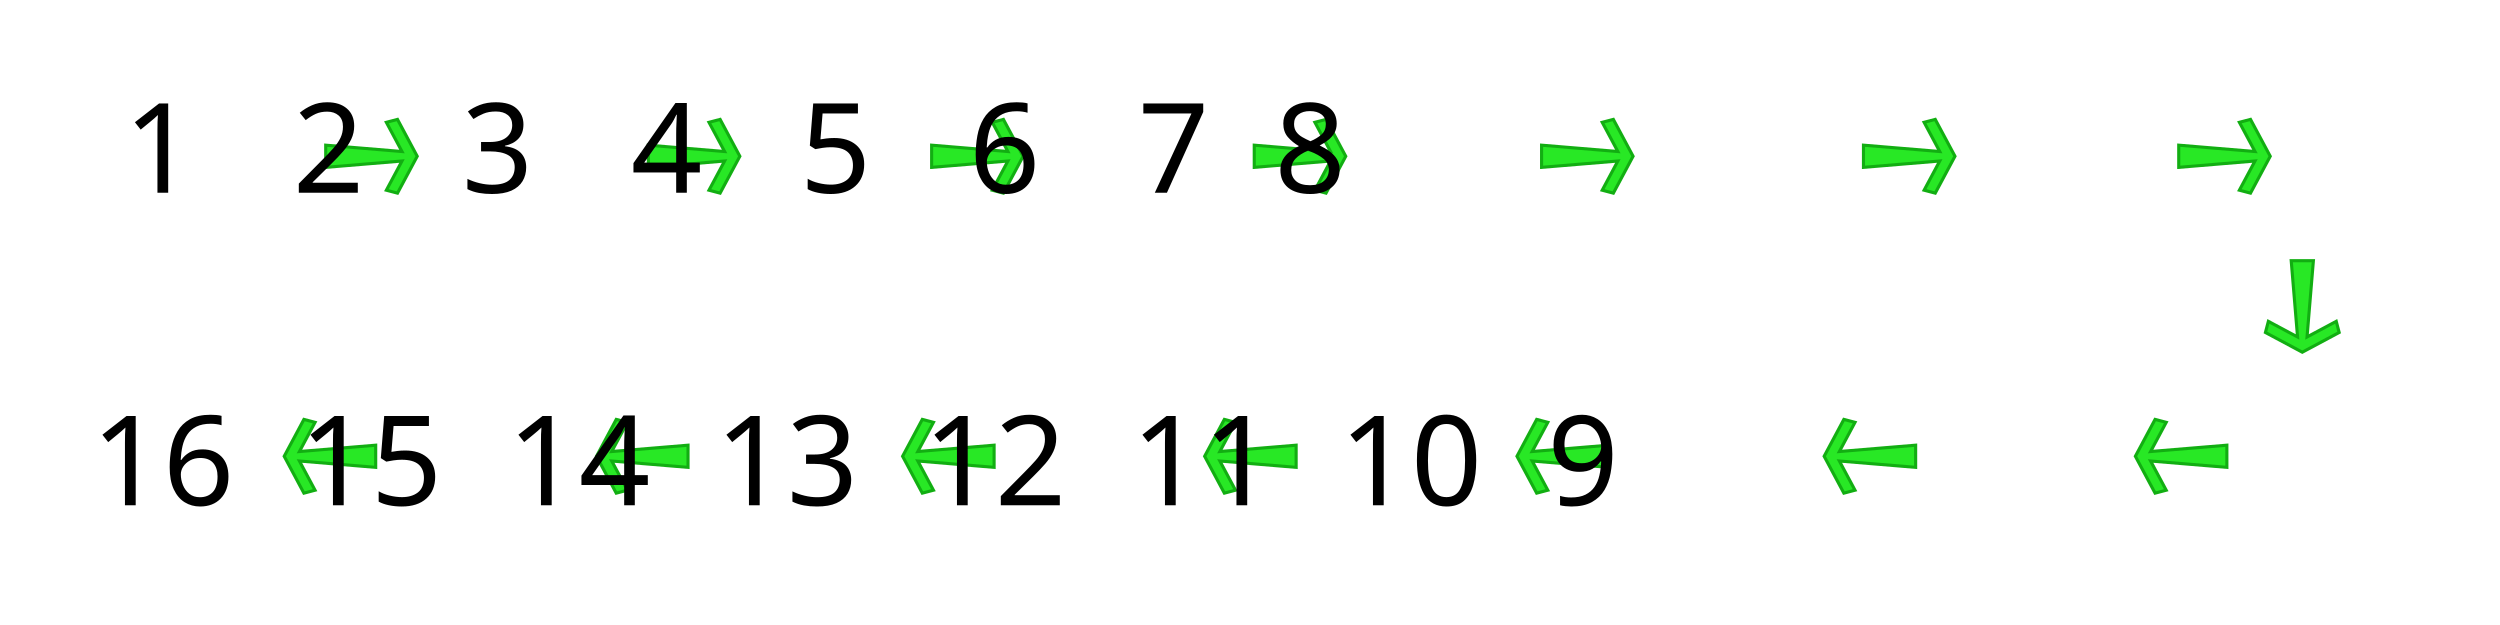
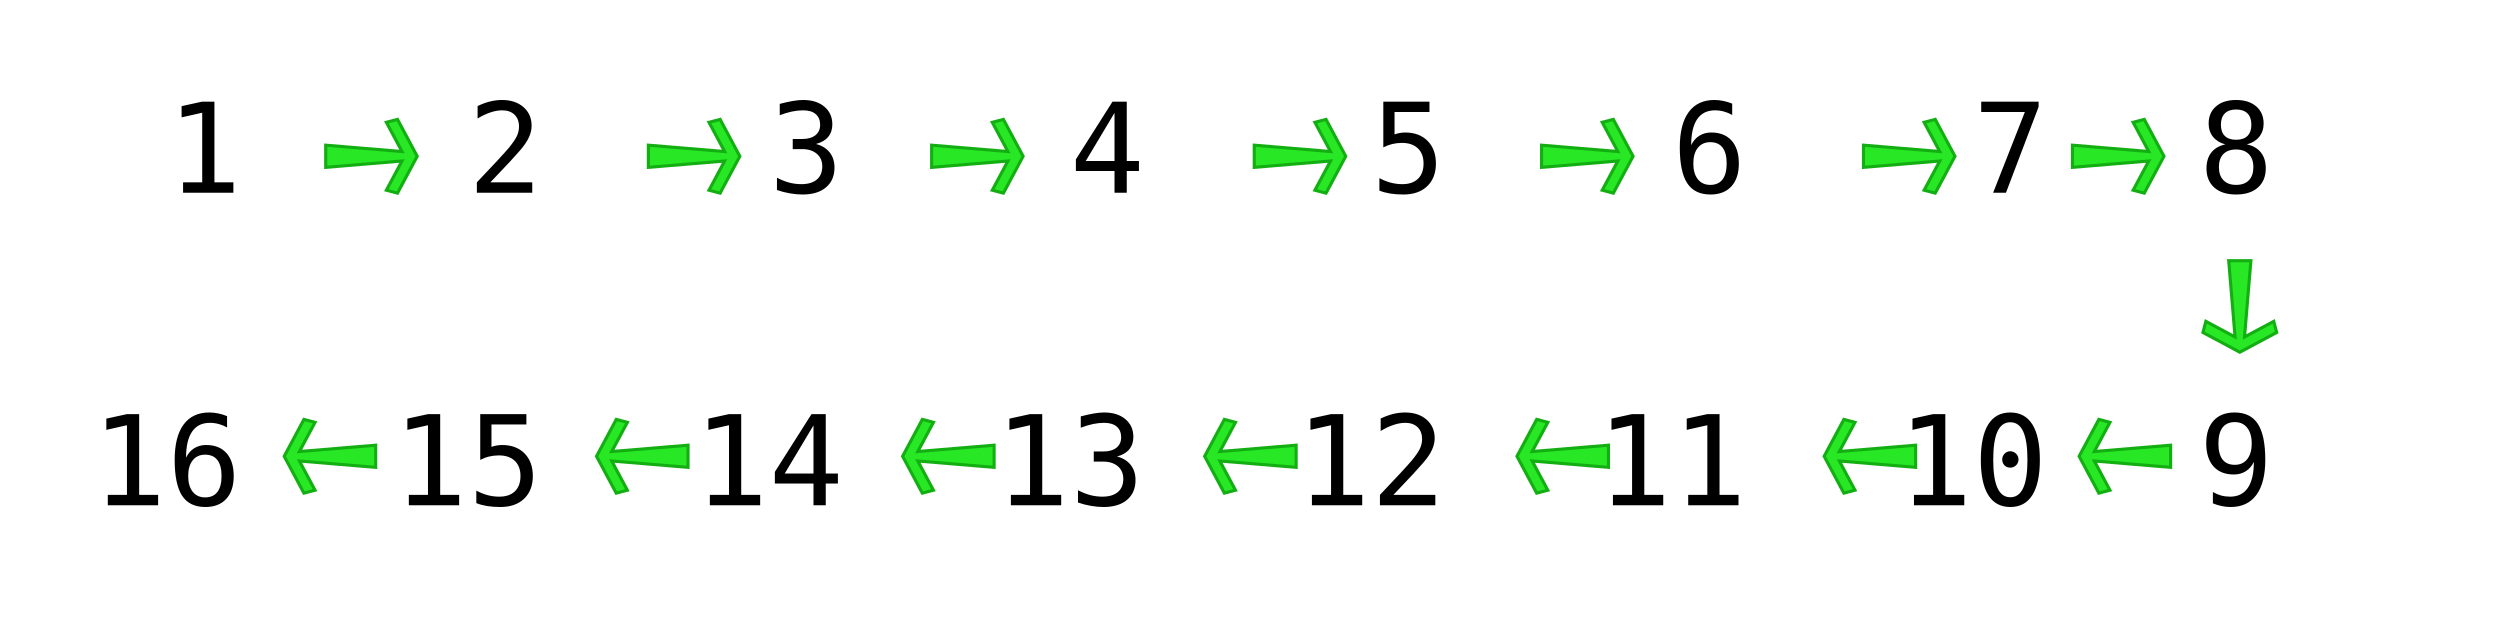
<svg xmlns="http://www.w3.org/2000/svg" width="800" height="200" id="svg2" version="1.1">
  <defs id="defs4" />
  <g id="layer1" transform="translate(0,-852.3623)">
    <path style="fill:#28e825;fill-opacity:1;stroke:#12ae12;stroke-width:1;stroke-linecap:square;stroke-linejoin:miter;stroke-miterlimit:4;stroke-opacity:1;stroke-dasharray:none" d="m 127.197,890.569 -3.562,0.938 5,9.344 -24.406,-2.031 0,7.094 24.406,-2.031 -5,9.344 3.562,0.938 6.312,-11.797 z" id="path3138" />
    <path style="fill:#28e825;fill-opacity:1;stroke:#12ae12;stroke-width:1;stroke-linecap:square;stroke-linejoin:miter;stroke-miterlimit:4;stroke-opacity:1;stroke-dasharray:none" d="m 230.439,890.569 -3.562,0.938 5,9.344 -24.406,-2.031 0,7.094 24.406,-2.031 -5,9.344 3.562,0.938 6.312,-11.797 z" id="path3138-8" />
    <path style="fill:#28e825;fill-opacity:1;stroke:#12ae12;stroke-width:1;stroke-linecap:square;stroke-linejoin:miter;stroke-miterlimit:4;stroke-opacity:1;stroke-dasharray:none" d="m 197.197,986.572 3.562,0.938 -5,9.344 24.406,-2.031 0,7.094 -24.406,-2.031 5,9.344 -3.562,0.938 -6.312,-11.797 z" id="path3138-2" />
    <path style="fill:#28e825;fill-opacity:1;stroke:#12ae12;stroke-width:1;stroke-linecap:square;stroke-linejoin:miter;stroke-miterlimit:4;stroke-opacity:1;stroke-dasharray:none" d="m 97.253,986.572 3.562,0.938 -5,9.344 24.406,-2.031 0,7.094 -24.406,-2.031 5,9.344 -3.562,0.938 -6.312,-11.797 z" id="path3138-5" />
    <path style="fill:#28e825;fill-opacity:1;stroke:#12ae12;stroke-width:1;stroke-linecap:square;stroke-linejoin:miter;stroke-miterlimit:4;stroke-opacity:1;stroke-dasharray:none" d="m 516.273,890.569 -3.562,0.938 5,9.344 -24.406,-2.031 0,7.094 24.406,-2.031 -5,9.344 3.562,0.938 6.312,-11.797 z" id="path3138-4" />
    <path style="fill:#28e825;fill-opacity:1;stroke:#12ae12;stroke-width:1;stroke-linecap:square;stroke-linejoin:miter;stroke-miterlimit:4;stroke-opacity:1;stroke-dasharray:none" d="m 424.329,890.569 -3.562,0.938 5,9.344 -24.406,-2.031 0,7.094 24.406,-2.031 -5,9.344 3.562,0.938 6.312,-11.797 z" id="path3138-7" />
    <path style="fill:#28e825;fill-opacity:1;stroke:#12ae12;stroke-width:1;stroke-linecap:square;stroke-linejoin:miter;stroke-miterlimit:4;stroke-opacity:1;stroke-dasharray:none" d="m 321.091,890.569 -3.562,0.938 5,9.344 -24.406,-2.031 0,7.094 24.406,-2.031 -5,9.344 3.562,0.938 6.312,-11.797 z" id="path3138-0" />
    <path style="fill:#28e825;fill-opacity:1;stroke:#12ae12;stroke-width:1;stroke-linecap:square;stroke-linejoin:miter;stroke-miterlimit:4;stroke-opacity:1;stroke-dasharray:none" d="m 295.142,1010.166 3.562,-0.938 -5,-9.344 24.406,2.031 0,-7.094 -24.406,2.031 5,-9.344 -3.562,-0.938 -6.312,11.797 z" id="path3138-4-4" />
    <path style="fill:#28e825;fill-opacity:1;stroke:#12ae12;stroke-width:1;stroke-linecap:square;stroke-linejoin:miter;stroke-miterlimit:4;stroke-opacity:1;stroke-dasharray:none" d="m 391.794,1010.166 3.562,-0.938 -5,-9.344 24.406,2.031 0,-7.094 -24.406,2.031 5,-9.344 -3.562,-0.938 -6.312,11.797 z" id="path3138-4-4-0" />
    <path style="fill:#28e825;fill-opacity:1;stroke:#12ae12;stroke-width:1;stroke-linecap:square;stroke-linejoin:miter;stroke-miterlimit:4;stroke-opacity:1;stroke-dasharray:none" d="m 491.738,1010.166 3.562,-0.938 -5,-9.344 24.406,2.031 0,-7.094 -24.406,2.031 5,-9.344 -3.562,-0.938 -6.312,11.797 z" id="path3138-4-4-2" />
    <path style="fill:#28e825;fill-opacity:1;stroke:#12ae12;stroke-width:1;stroke-linecap:square;stroke-linejoin:miter;stroke-miterlimit:4;stroke-opacity:1;stroke-dasharray:none" d="m 590.037,1010.166 3.562,-0.938 -5,-9.344 24.406,2.031 0,-7.094 -24.406,2.031 5,-9.344 -3.562,-0.938 -6.312,11.797 z" id="path3138-4-4-8" />
-     <path style="fill:#28e825;fill-opacity:1;stroke:#12ae12;stroke-width:1;stroke-linecap:square;stroke-linejoin:miter;stroke-miterlimit:4;stroke-opacity:1;stroke-dasharray:none" d="m 689.628,1010.166 3.562,-0.938 -5,-9.344 24.406,2.031 0,-7.094 -24.406,2.031 5,-9.344 -3.562,-0.938 -6.312,11.797 z" id="path3138-4-4-9" />
-     <path style="fill:#28e825;fill-opacity:1;stroke:#12ae12;stroke-width:1;stroke-linecap:square;stroke-linejoin:miter;stroke-miterlimit:4;stroke-opacity:1;stroke-dasharray:none" d="m 748.533,958.756 -0.938,-3.562 -9.344,5 2.031,-24.406 -7.094,0 2.031,24.406 -9.344,-5 -0.938,3.562 11.797,6.312 z" id="path3138-4-4-00" />
-     <path style="fill:#28e825;fill-opacity:1;stroke:#12ae12;stroke-width:1;stroke-linecap:square;stroke-linejoin:miter;stroke-miterlimit:4;stroke-opacity:1;stroke-dasharray:none" d="m 720.163,914.162 -3.562,-0.938 5,-9.344 -24.406,2.031 0,-7.094 24.406,2.031 -5,-9.344 3.562,-0.938 6.312,11.797 z" id="path3138-4-4-03" />
+     <path style="fill:#28e825;fill-opacity:1;stroke:#12ae12;stroke-width:1;stroke-linecap:square;stroke-linejoin:miter;stroke-miterlimit:4;stroke-opacity:1;stroke-dasharray:none" d="m 671.628,1010.166 3.562,-0.938 -5,-9.344 24.406,2.031 0,-7.094 -24.406,2.031 5,-9.344 -3.562,-0.938 -6.312,11.797 z" id="path3138-4-4-9" />
+     <path style="fill:#28e825;fill-opacity:1;stroke:#12ae12;stroke-width:1;stroke-linecap:square;stroke-linejoin:miter;stroke-miterlimit:4;stroke-opacity:1;stroke-dasharray:none" d="m 728.533,958.756 -0.938,-3.562 -9.344,5 2.031,-24.406 -7.094,0 2.031,24.406 -9.344,-5 -0.938,3.562 11.797,6.312 z" id="path3138-4-4-00" />
+     <path style="fill:#28e825;fill-opacity:1;stroke:#12ae12;stroke-width:1;stroke-linecap:square;stroke-linejoin:miter;stroke-miterlimit:4;stroke-opacity:1;stroke-dasharray:none" d="m 686.163,914.162 -3.562,-0.938 5,-9.344 -24.406,2.031 0,-7.094 24.406,2.031 -5,-9.344 3.562,-0.938 6.312,11.797 z" id="path3138-4-4-03" />
    <path style="fill:#28e825;fill-opacity:1;stroke:#12ae12;stroke-width:1;stroke-linecap:square;stroke-linejoin:miter;stroke-miterlimit:4;stroke-opacity:1;stroke-dasharray:none" d="m 619.279,914.162 -3.562,-0.938 5,-9.344 -24.406,2.031 0,-7.094 24.406,2.031 -5,-9.344 3.562,-0.938 6.312,11.797 z" id="path3138-4-4-03-5" />
-     <text xml:space="preserve" style="font-size:40px;font-style:normal;font-variant:normal;font-weight:normal;font-stretch:normal;line-height:125%;letter-spacing:0px;word-spacing:0px;fill:#000000;fill-opacity:1;stroke:none;font-family:GNUTypewriter;-inkscape-font-specification:GNUTypewriter" x="29.218" y="914.042" id="text4118">
-       <tspan id="tspan4120" x="29.218" y="914.042"> 1   2   3   4   5   6   7  8</tspan>
-       <tspan x="29.218" y="964.042" id="tspan4122" />
-       <tspan x="29.218" y="1014.042" id="tspan4124">16  15  14  13  12  11  10  9</tspan>
+     <text xml:space="preserve" style="font-size:40px;font-style:normal;font-variant:normal;font-weight:normal;font-stretch:normal;line-height:125%;letter-spacing:0px;word-spacing:0px;fill:#000000;fill-opacity:1;stroke:none;font-family:Verdana,GNUTypewriter;-inkscape-font-specification:Verdana,GNUTypewriter" x="29.218" y="914.042" id="text4118">
+       <tspan id="tspan4120" x="29.218" y="914.042" style="-inkscape-font-specification:Monospace;font-family:Monospace"> 1   2   3   4   5   6   7  8</tspan>
+       <tspan x="29.218" y="964.042" id="tspan4122" style="-inkscape-font-specification:Monospace;font-family:Monospace" />
+       <tspan x="29.218" y="1014.042" id="tspan4124" style="-inkscape-font-specification:Monospace;font-family:Monospace">16  15  14  13  12  11  10  9</tspan>
    </text>
  </g>
</svg>
